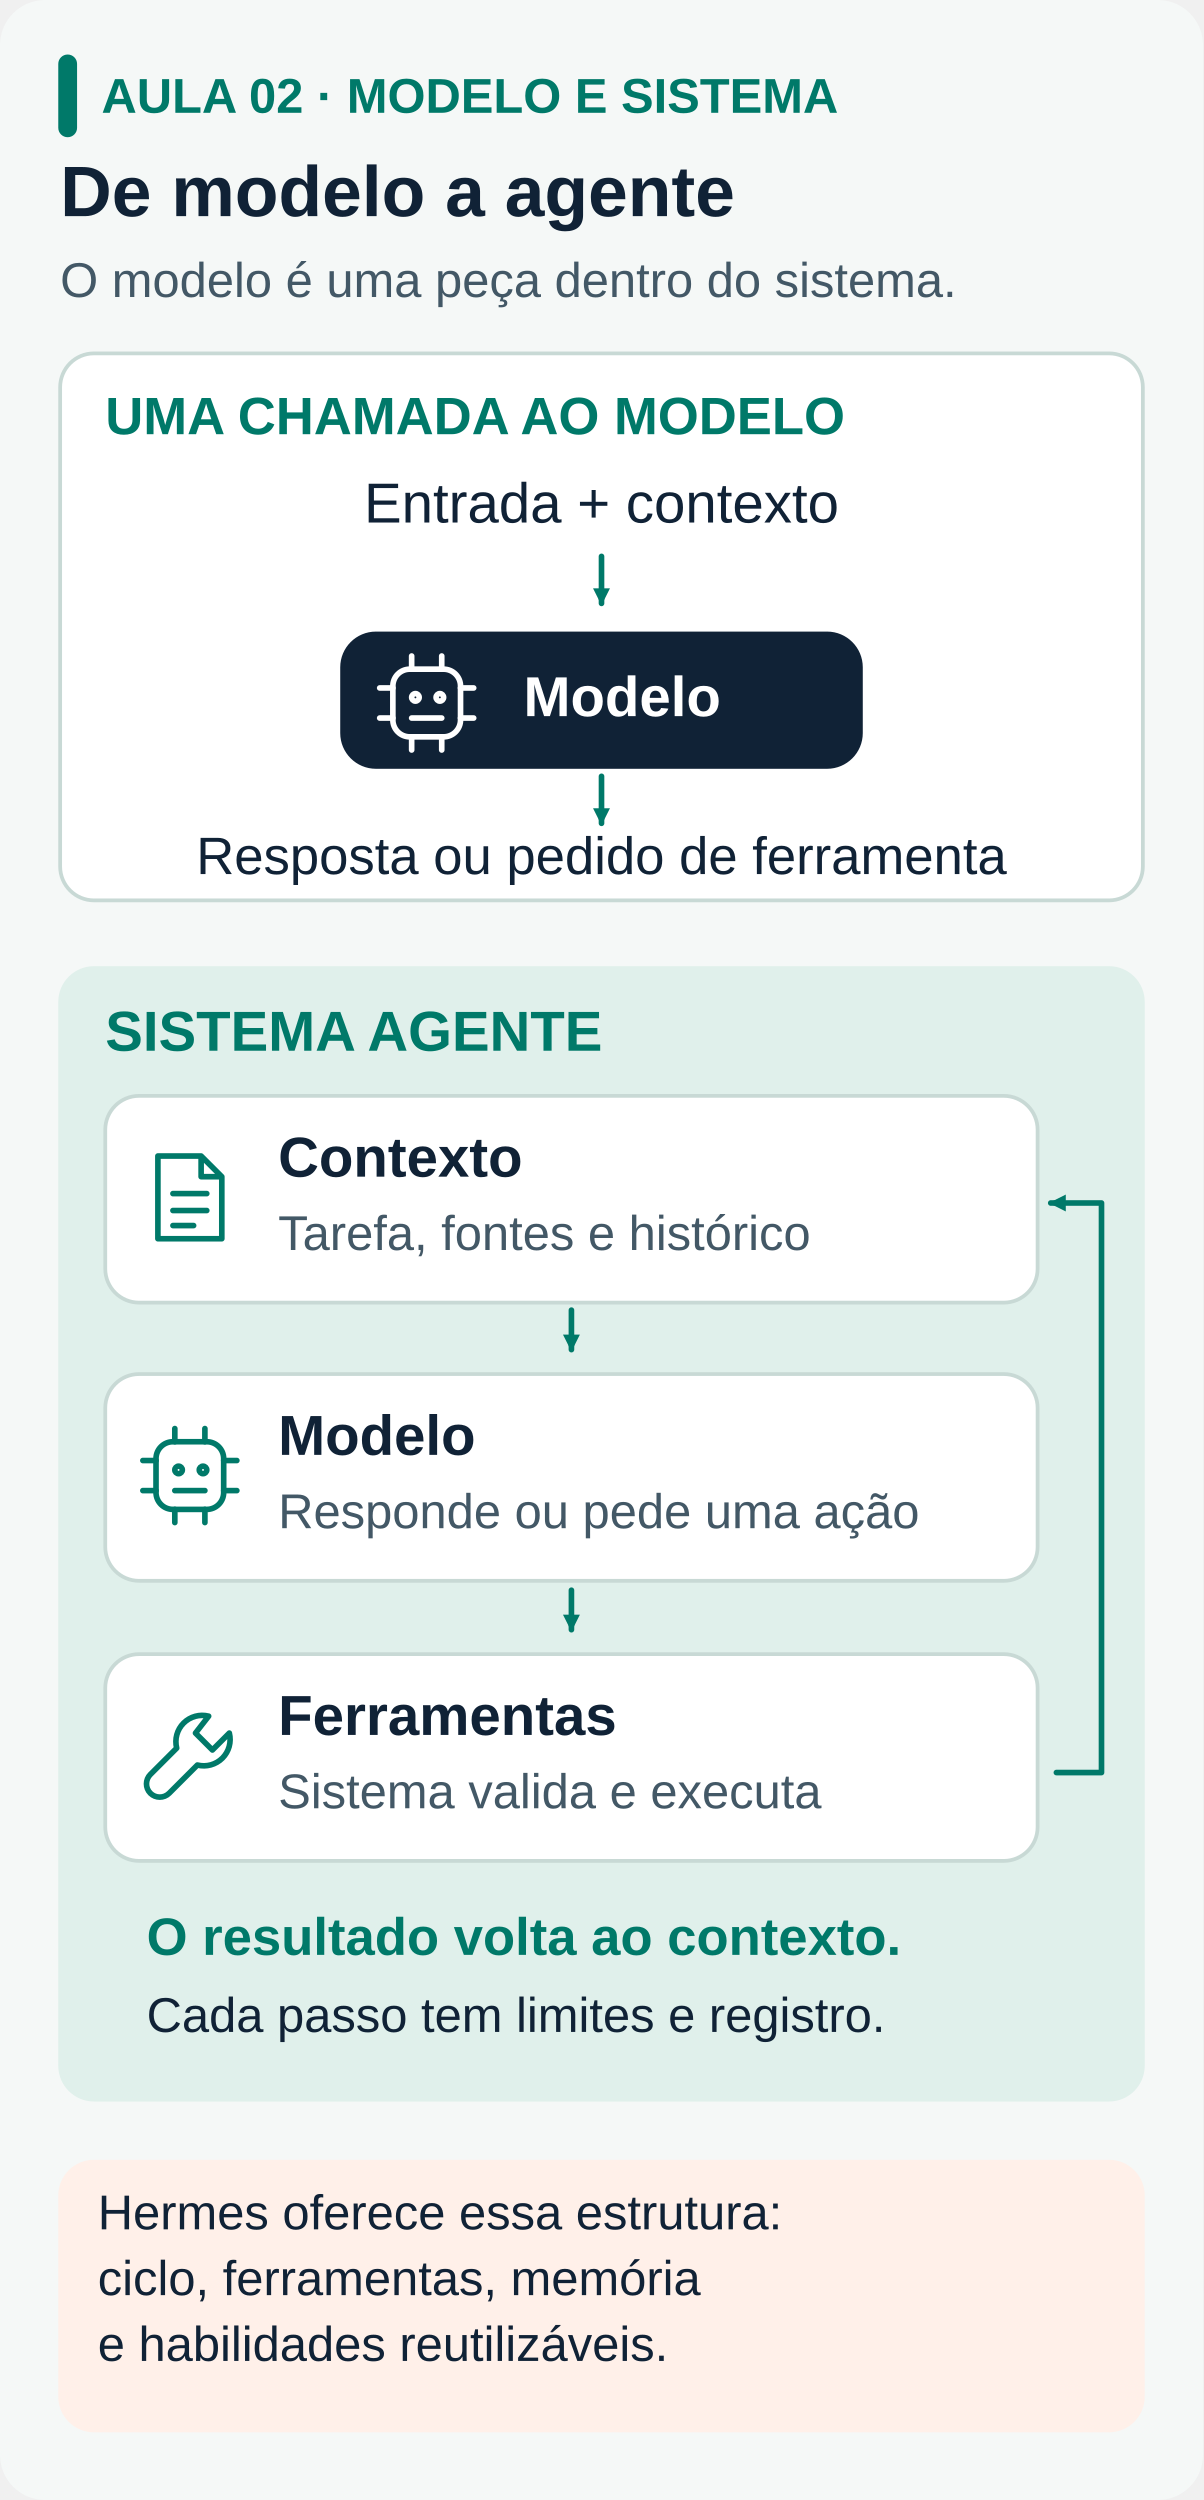
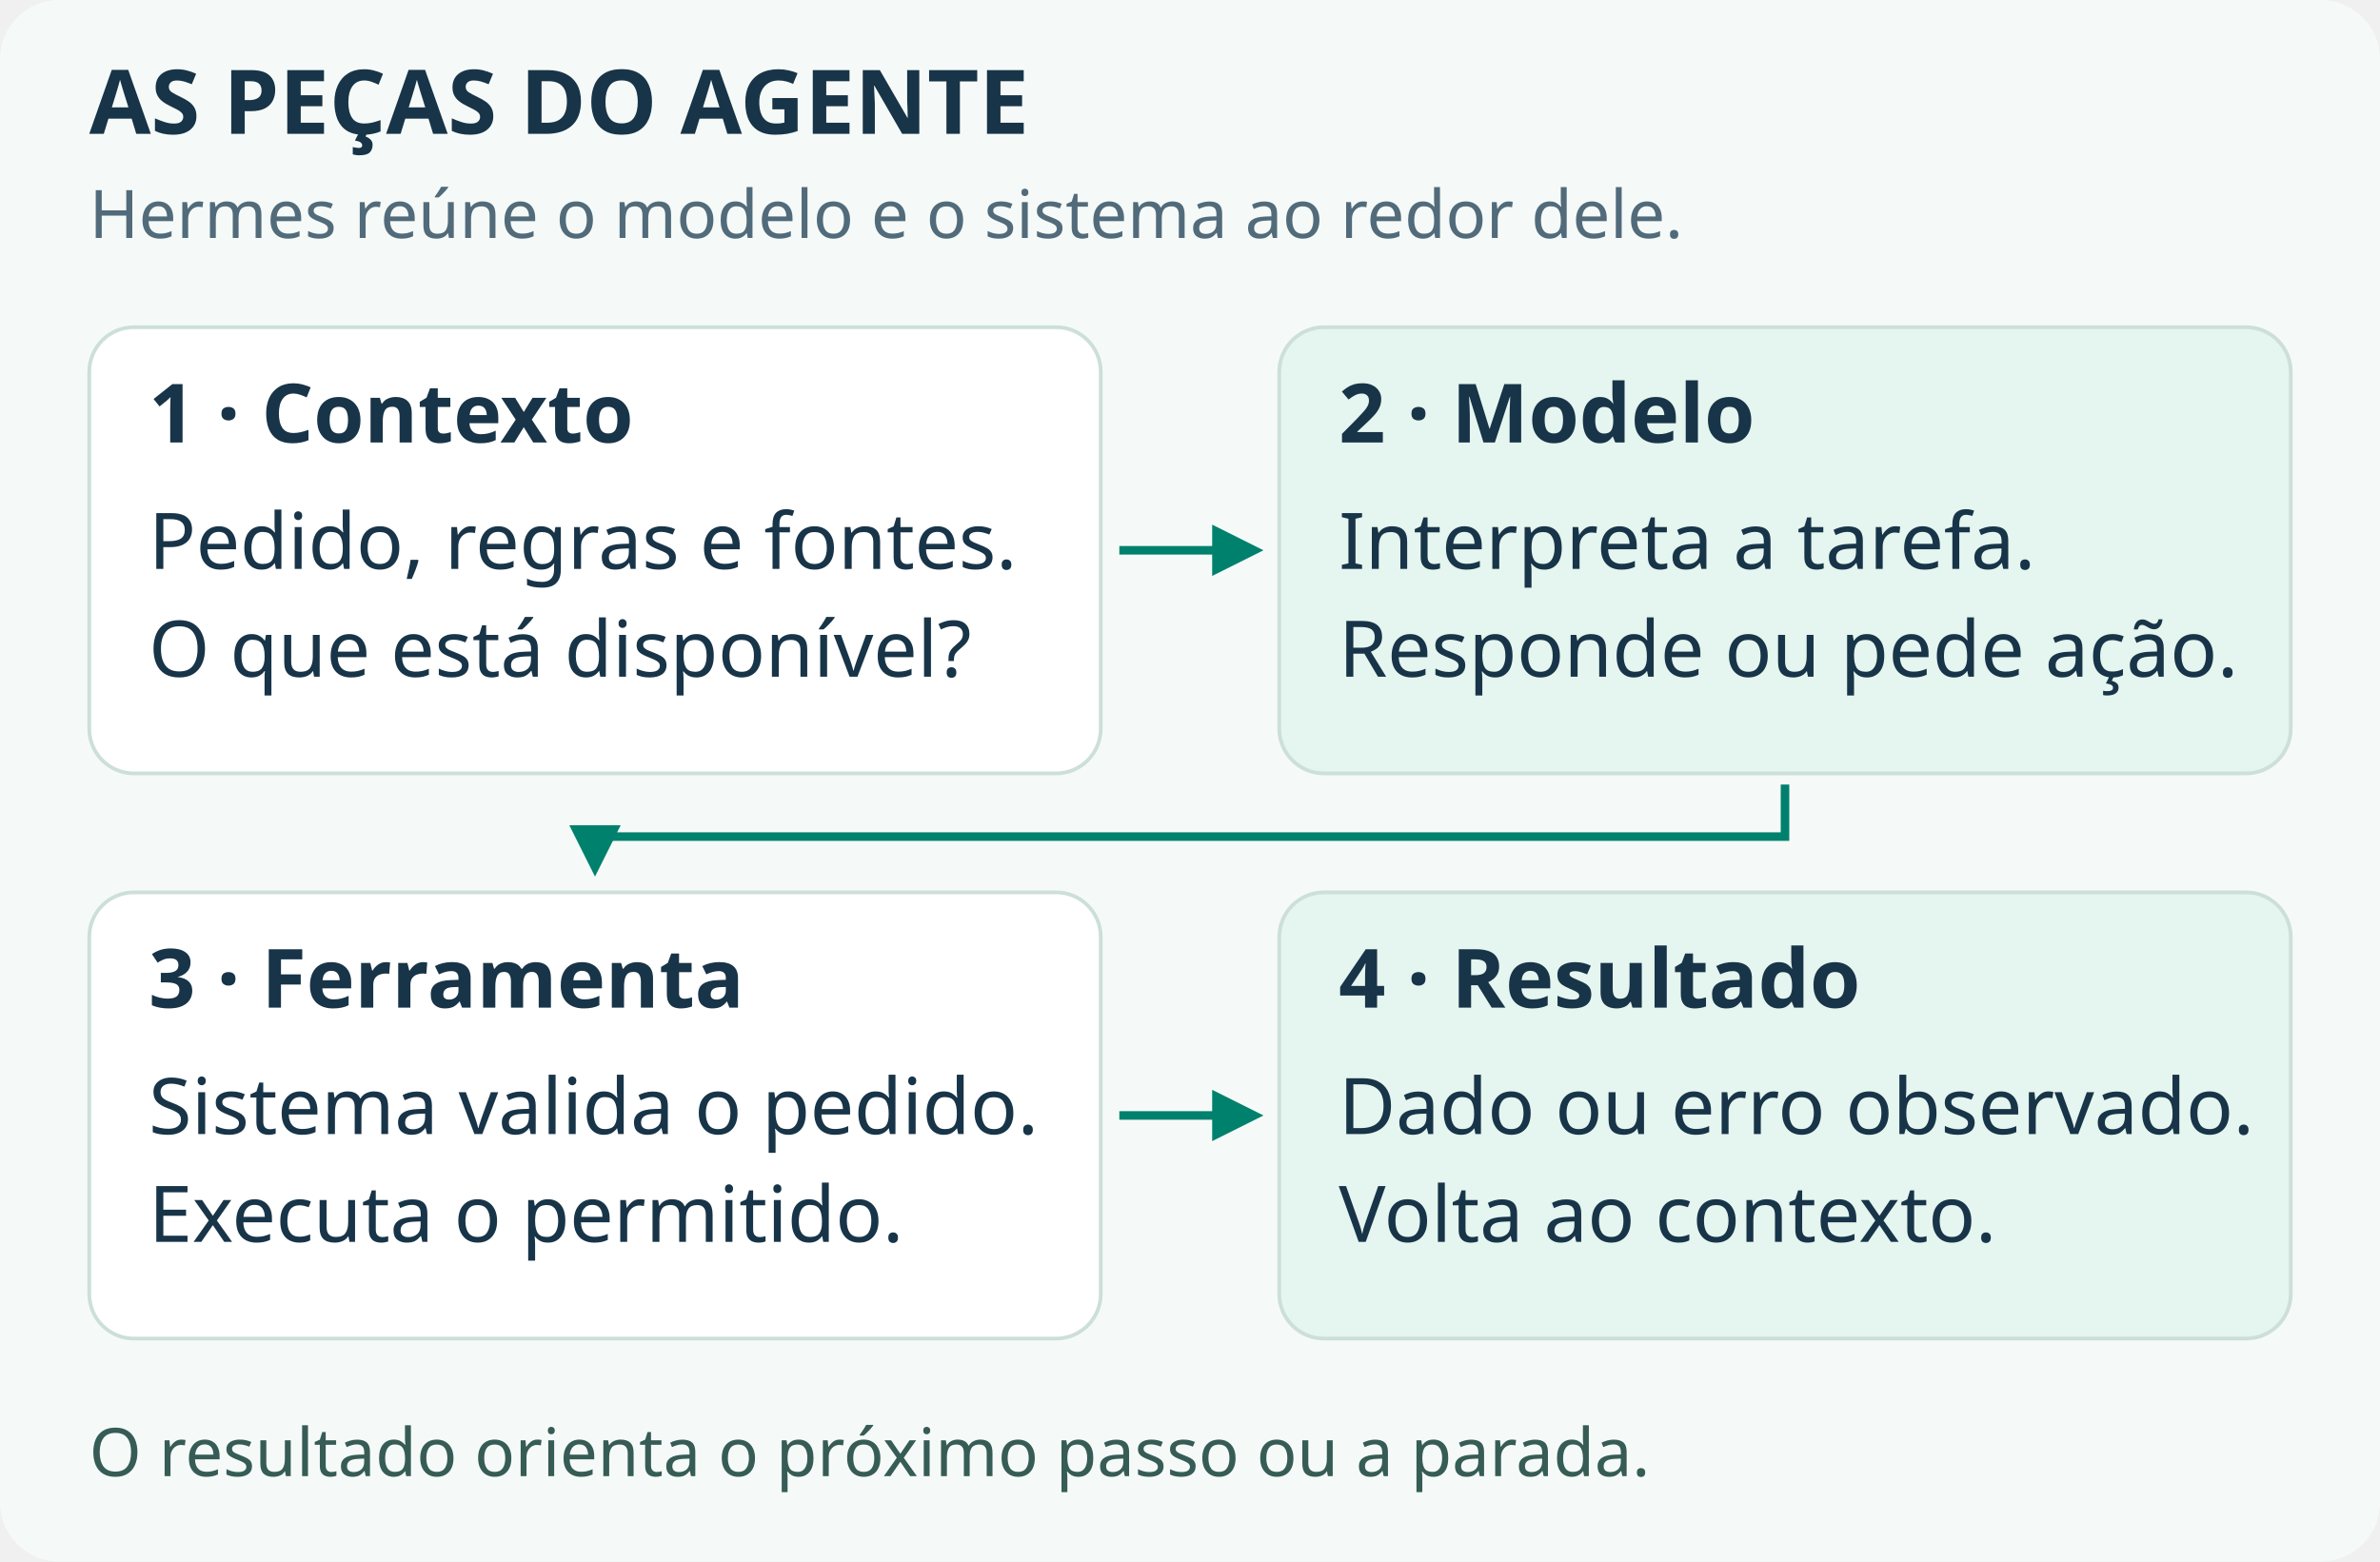
- <svg xmlns="http://www.w3.org/2000/svg" width="640" height="1330" viewBox="0 0 640 1330" role="img" aria-labelledby="title desc">
+ <svg xmlns="http://www.w3.org/2000/svg" viewBox="0 0 640 420" role="img" aria-labelledby="title desc">
  <defs>
-     <marker id="arrow" markerWidth="9" markerHeight="9" refX="8" refY="4.5" orient="auto" markerUnits="userSpaceOnUse">
-       <path d="M0 0 L9 4.5 L0 9Z" fill="#007969" />
-     </marker>
-     <marker id="arrow-coral" markerWidth="9" markerHeight="9" refX="8" refY="4.5" orient="auto" markerUnits="userSpaceOnUse">
-       <path d="M0 0 L9 4.5 L0 9Z" fill="#b95432" />
+     <marker id="arrow" viewBox="0 0 10 10" refX="8" refY="5" markerWidth="6" markerHeight="6" orient="auto-start-reverse">
+       <path d="M 0 0 L 10 5 L 0 10 Z" fill="#00816d" />
    </marker>
  </defs>
-   <rect width="640" height="1330" rx="24" fill="#f5f8f7" />
-   <rect x="32" y="30" width="8" height="42" rx="4" fill="#007969" stroke="#007969" stroke-width="2" />
-   <text x="54" y="60" font-family="Arial, Helvetica, sans-serif" font-size="26" font-weight="700" fill="#007969" text-anchor="start">
-     <tspan x="54" dy="0">AULA 02 · MODELO E SISTEMA</tspan>
-   </text>
-   <text x="32" y="115" font-family="Arial, Helvetica, sans-serif" font-size="38" font-weight="700" fill="#102236" text-anchor="start">
-     <tspan x="32" dy="0">De modelo a agente</tspan>
-   </text>
-   <text x="32" y="158" font-family="Arial, Helvetica, sans-serif" font-size="26" font-weight="400" fill="#435866" text-anchor="start">
-     <tspan x="32" dy="0">O modelo é uma peça dentro do sistema.</tspan>
-   </text>
-   <rect x="32" y="188" width="576" height="291" rx="18" fill="white" stroke="#c8d9d5" stroke-width="2" />
-   <text x="56" y="231" font-family="Arial, Helvetica, sans-serif" font-size="28" font-weight="700" fill="#007969" text-anchor="start">
-     <tspan x="56" dy="0">UMA CHAMADA AO MODELO</tspan>
-   </text>
-   <text x="320" y="278" font-family="Arial, Helvetica, sans-serif" font-size="30" font-weight="400" fill="#102236" text-anchor="middle">
-     <tspan x="320" dy="0">Entrada + contexto</tspan>
-   </text>
-   <path d="M320 296V321" fill="none" stroke="#007969" stroke-width="3" stroke-linecap="round" stroke-linejoin="round" marker-end="url(#arrow)" />
-   <rect x="182" y="337" width="276" height="71" rx="18" fill="#102236" stroke="#102236" stroke-width="2" />
-   <g transform="translate(201,348)" stroke="white" stroke-width="3" stroke-linecap="round" stroke-linejoin="round" fill="none">
-     <rect x="8" y="8" width="36" height="36" rx="9" />
-     <path d="M18 1V8 M34 1V8 M18 44V51 M34 44V51 M1 18H8 M1 34H8 M44 18H51 M44 34H51" />
-     <circle cx="20" cy="23" r="2" />
-     <circle cx="33" cy="23" r="2" />
-     <path d="M18 34H34" />
+   <rect width="640" height="420" rx="16" fill="#f5faf8" />
+   <g font-family="system-ui,Segoe UI,sans-serif">
+     <text x="24" y="36" font-size="24" font-weight="750" fill="#183448">AS PEÇAS DO AGENTE</text>
+     <text x="24" y="64" font-size="18" font-weight="400" fill="#526b7b">Hermes reúne o modelo e o sistema ao redor dele.</text>
+     <rect x="24" y="88" width="272" height="120" rx="12" fill="#ffffff" stroke="#ccdfd8" />
+     <text x="40" y="119" font-size="22" font-weight="720" fill="#183448">1 · Contexto</text>
+     <text x="40" y="153" font-size="21" font-weight="400" fill="#183448">Pedido, regras e fontes.</text>
+     <text x="40" y="182" font-size="21" font-weight="400" fill="#183448">O que está disponível?</text>
+     <rect x="344" y="88" width="272" height="120" rx="12" fill="#e5f5ef" stroke="#ccdfd8" />
+     <text x="360" y="119" font-size="22" font-weight="720" fill="#183448">2 · Modelo</text>
+     <text x="360" y="153" font-size="21" font-weight="400" fill="#183448">Interpreta a tarefa.</text>
+     <text x="360" y="182" font-size="21" font-weight="400" fill="#183448">Responde ou pede ação.</text>
+     <rect x="24" y="240" width="272" height="120" rx="12" fill="#ffffff" stroke="#ccdfd8" />
+     <text x="40" y="271" font-size="22" font-weight="720" fill="#183448">3 · Ferramenta</text>
+     <text x="40" y="305" font-size="21" font-weight="400" fill="#183448">Sistema valida o pedido.</text>
+     <text x="40" y="334" font-size="21" font-weight="400" fill="#183448">Executa o permitido.</text>
+     <rect x="344" y="240" width="272" height="120" rx="12" fill="#e5f5ef" stroke="#ccdfd8" />
+     <text x="360" y="271" font-size="22" font-weight="720" fill="#183448">4 · Resultado</text>
+     <text x="360" y="305" font-size="21" font-weight="400" fill="#183448">Dado ou erro observado.</text>
+     <text x="360" y="334" font-size="21" font-weight="400" fill="#183448">Volta ao contexto.</text>
+     <g stroke="#00816d" stroke-width="2.3" fill="none" marker-end="url(#arrow)">
+       <path d="M 301 148 H 337" />
+       <path d="M 480 211 V 225 H 160 V 233" />
+       <path d="M 301 300 H 337" />
+     </g>
+     <text x="24" y="397" font-size="18" font-weight="500" fill="#365c55">O resultado orienta o próximo passo ou a parada.</text>
  </g>
-   <text x="331" y="381" font-family="Arial, Helvetica, sans-serif" font-size="30" font-weight="700" fill="white" text-anchor="middle">
-     <tspan x="331" dy="0">Modelo</tspan>
-   </text>
-   <path d="M320 413V438" fill="none" stroke="#007969" stroke-width="3" stroke-linecap="round" stroke-linejoin="round" marker-end="url(#arrow)" />
-   <text x="320" y="465" font-family="Arial, Helvetica, sans-serif" font-size="28" font-weight="400" fill="#102236" text-anchor="middle">
-     <tspan x="320" dy="0">Resposta ou pedido de ferramenta</tspan>
-   </text>
-   <rect x="32" y="515" width="576" height="602" rx="18" fill="#e0f0eb" stroke="#e0f0eb" stroke-width="2" />
-   <text x="56" y="559" font-family="Arial, Helvetica, sans-serif" font-size="30" font-weight="700" fill="#007969" text-anchor="start">
-     <tspan x="56" dy="0">SISTEMA AGENTE</tspan>
-   </text>
-   <rect x="56" y="583" width="496" height="110" rx="18" fill="white" stroke="#c8d9d5" stroke-width="2" />
-   <g transform="translate(75,611)" stroke="#007969" stroke-width="3" stroke-linecap="round" stroke-linejoin="round" fill="none">
-     <path d="M9 4H32L43 15V48H9Z M32 4V15H43 M17 24H35 M17 33H35 M17 41H28" />
-   </g>
-   <text x="148" y="626" font-family="Arial, Helvetica, sans-serif" font-size="30" font-weight="700" fill="#102236" text-anchor="start">
-     <tspan x="148" dy="0">Contexto</tspan>
-   </text>
-   <text x="148" y="665" font-family="Arial, Helvetica, sans-serif" font-size="26" font-weight="400" fill="#435866" text-anchor="start">
-     <tspan x="148" dy="0">Tarefa, fontes e histórico</tspan>
-   </text>
-   <path d="M304 697V718" fill="none" stroke="#007969" stroke-width="3" stroke-linecap="round" stroke-linejoin="round" marker-end="url(#arrow)" />
-   <rect x="56" y="731" width="496" height="110" rx="18" fill="white" stroke="#c8d9d5" stroke-width="2" />
-   <g transform="translate(75,759)" stroke="#007969" stroke-width="3" stroke-linecap="round" stroke-linejoin="round" fill="none">
-     <rect x="8" y="8" width="36" height="36" rx="9" />
-     <path d="M18 1V8 M34 1V8 M18 44V51 M34 44V51 M1 18H8 M1 34H8 M44 18H51 M44 34H51" />
-     <circle cx="20" cy="23" r="2" />
-     <circle cx="33" cy="23" r="2" />
-     <path d="M18 34H34" />
-   </g>
-   <text x="148" y="774" font-family="Arial, Helvetica, sans-serif" font-size="30" font-weight="700" fill="#102236" text-anchor="start">
-     <tspan x="148" dy="0">Modelo</tspan>
-   </text>
-   <text x="148" y="813" font-family="Arial, Helvetica, sans-serif" font-size="26" font-weight="400" fill="#435866" text-anchor="start">
-     <tspan x="148" dy="0">Responde ou pede uma ação</tspan>
-   </text>
-   <path d="M304 846V867" fill="none" stroke="#007969" stroke-width="3" stroke-linecap="round" stroke-linejoin="round" marker-end="url(#arrow)" />
-   <rect x="56" y="880" width="496" height="110" rx="18" fill="white" stroke="#c8d9d5" stroke-width="2" />
-   <g transform="translate(75,908)" stroke="#007969" stroke-width="3" stroke-linecap="round" stroke-linejoin="round" fill="none">
-     <path d="M36 5A14 14 0 0 0 19 22L5 36A7 7 0 0 0 15 46L30 31A14 14 0 0 0 47 14L38 23L29 14Z" />
-   </g>
-   <text x="148" y="923" font-family="Arial, Helvetica, sans-serif" font-size="30" font-weight="700" fill="#102236" text-anchor="start">
-     <tspan x="148" dy="0">Ferramentas</tspan>
-   </text>
-   <text x="148" y="962" font-family="Arial, Helvetica, sans-serif" font-size="26" font-weight="400" fill="#435866" text-anchor="start">
-     <tspan x="148" dy="0">Sistema valida e executa</tspan>
-   </text>
-   <text x="78" y="1040" font-family="Arial, Helvetica, sans-serif" font-size="28" font-weight="700" fill="#007969" text-anchor="start">
-     <tspan x="78" dy="0">O resultado volta ao contexto.</tspan>
-   </text>
-   <path d="M562 943H586V640H559" fill="none" stroke="#007969" stroke-width="3" stroke-linecap="round" stroke-linejoin="round" marker-end="url(#arrow)" />
-   <text x="78" y="1081" font-family="Arial, Helvetica, sans-serif" font-size="26" font-weight="400" fill="#102236" text-anchor="start">
-     <tspan x="78" dy="0">Cada passo tem limites e registro.</tspan>
-   </text>
-   <rect x="32" y="1150" width="576" height="143" rx="18" fill="#fff0e9" stroke="#fff0e9" stroke-width="2" />
-   <text x="52" y="1186" font-family="Arial, Helvetica, sans-serif" font-size="26" font-weight="400" fill="#102236" text-anchor="start">
-     <tspan x="52" dy="0">Hermes oferece essa estrutura:</tspan>
-     <tspan x="52" dy="35">ciclo, ferramentas, memória</tspan>
-     <tspan x="52" dy="35">e habilidades reutilizáveis.</tspan>
-   </text>
</svg>
